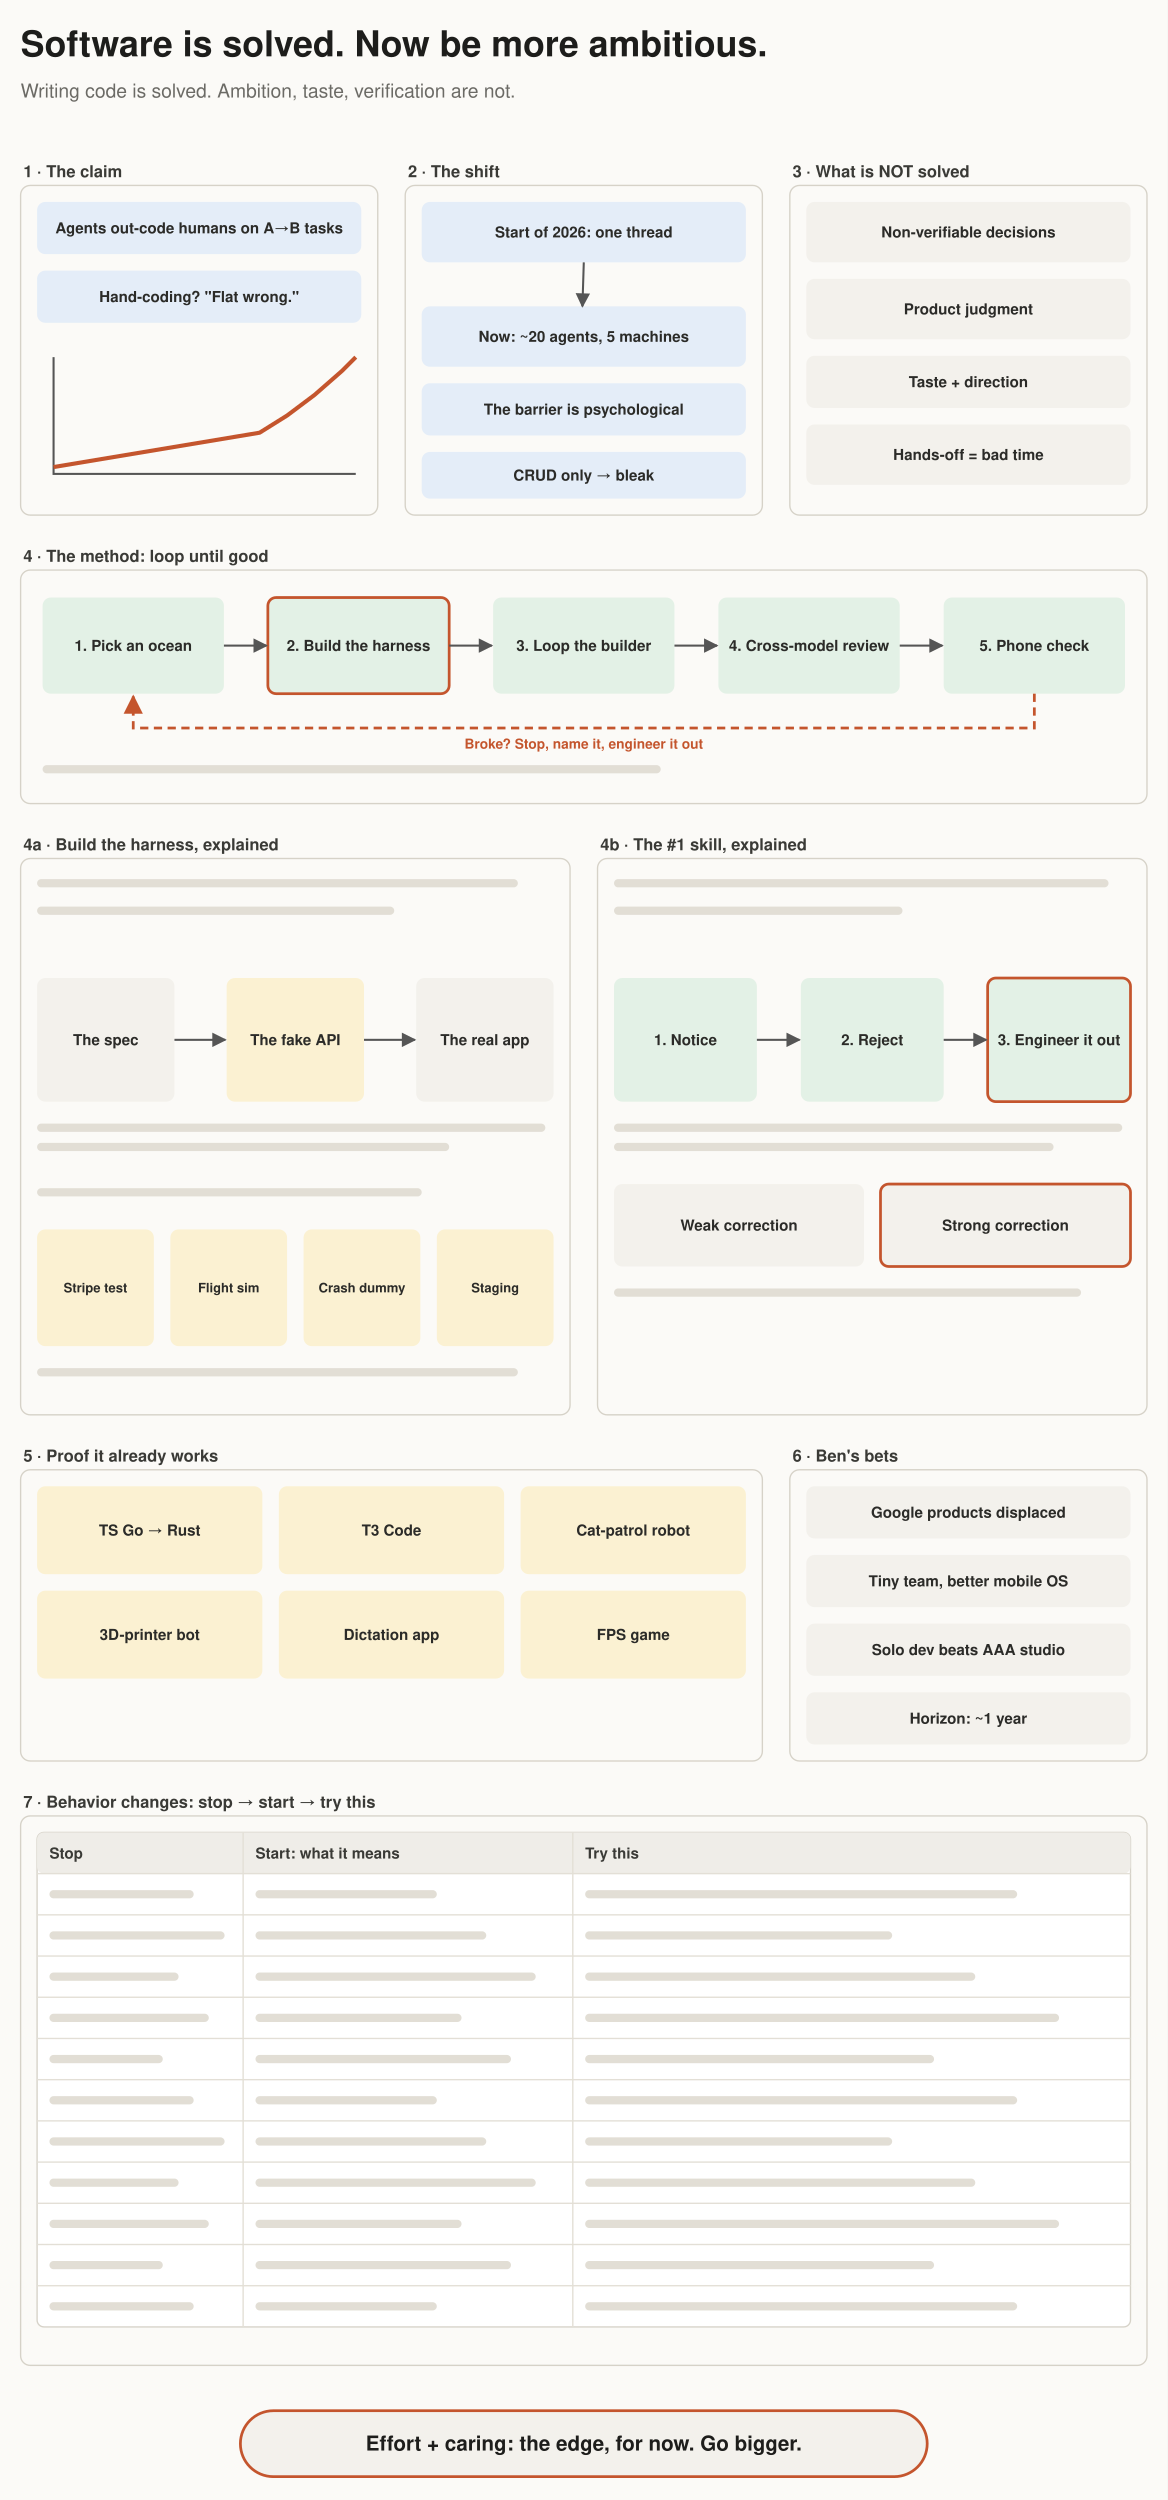
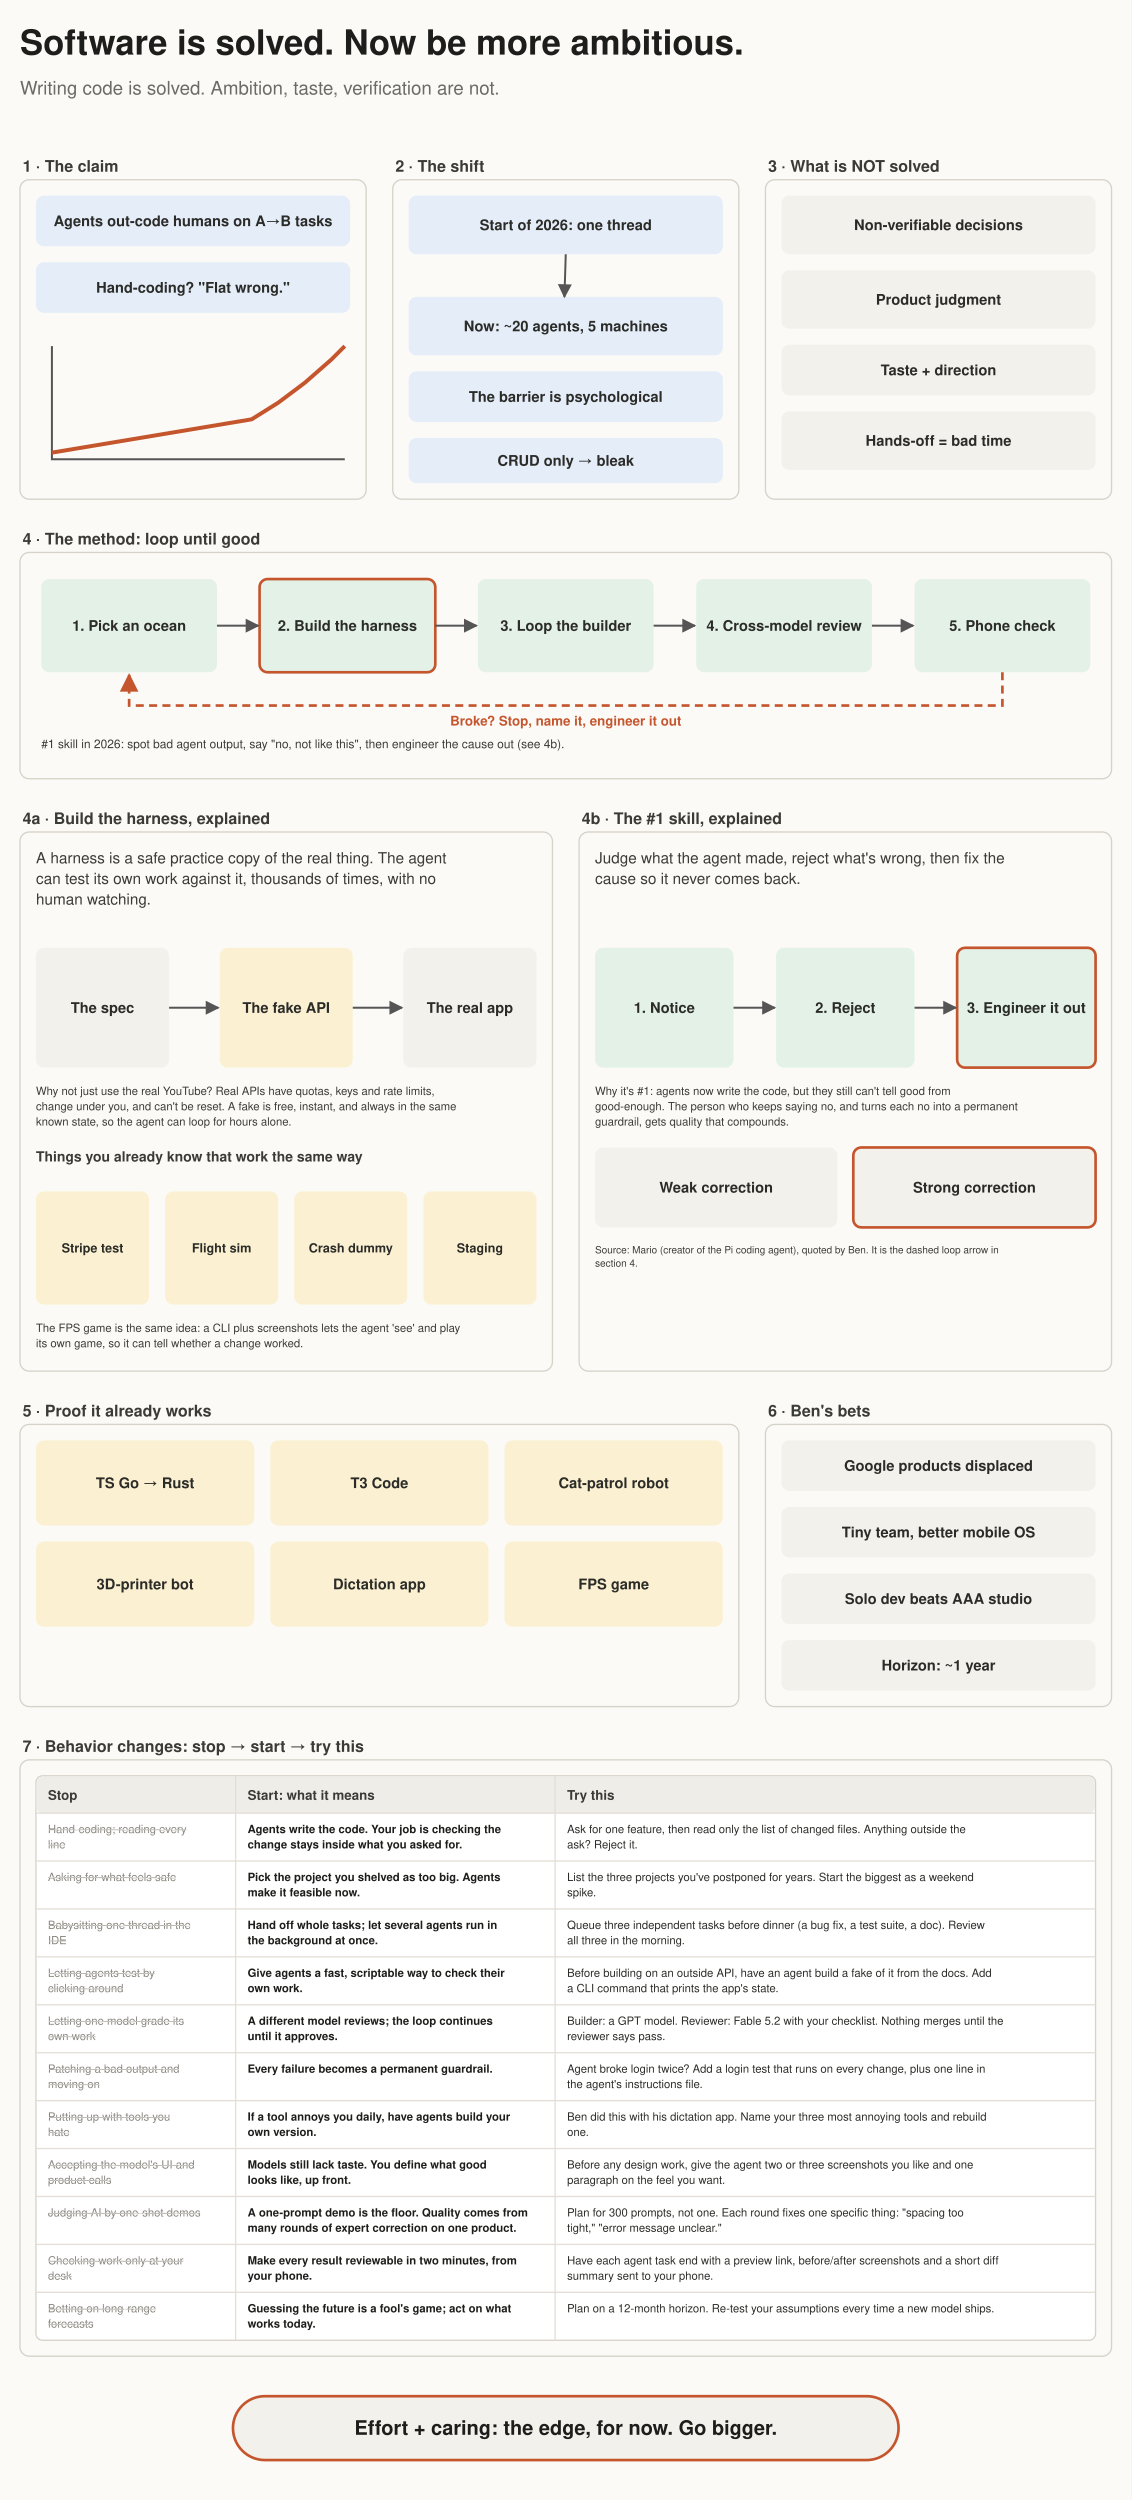
- <svg xmlns="http://www.w3.org/2000/svg" viewBox="-30 -30 1700 3640" font-family="-apple-system,Segoe UI,Helvetica,Arial,sans-serif" role="img" aria-label="Map of the whiteboard used to build this summary">
+ <svg xmlns="http://www.w3.org/2000/svg" viewBox="-30 -30 1700 3756" font-family="-apple-system,Segoe UI,Helvetica,Arial,sans-serif" role="img" aria-label="Map of the whiteboard used to build this summary">
  <defs>
    <marker id="ah" viewBox="0 0 10 10" refX="9" refY="5" markerWidth="7" markerHeight="7" orient="auto">
      <path d="M0,0 L10,5 L0,10 z" fill="#555" />
    </marker>
    <marker id="ahr" viewBox="0 0 10 10" refX="9" refY="5" markerWidth="7" markerHeight="7" orient="auto">
      <path d="M0,0 L10,5 L0,10 z" fill="#c4552d" />
    </marker>
  </defs>
-   <rect x="-30" y="-30" width="1700" height="3640" fill="#fbfaf7" />
+   <rect x="-30" y="-30" width="1700" height="3756" fill="#fbfaf7" />
  <text x="0" y="52" font-size="52" font-weight="700" fill="#1d1d1b">Software is solved. Now be more ambitious.</text>
  <text x="0" y="112" font-size="28" fill="#6b6a65">Writing code is solved. Ambition, taste, verification are not.</text>
  <rect x="0" y="240" width="520" height="480" rx="14" fill="none" stroke="#d6d2c8" stroke-width="2" />
  <text x="4" y="228" font-size="24" font-weight="700" fill="#3a3a36">1 · The claim</text>
  <rect x="560" y="240" width="520" height="480" rx="14" fill="none" stroke="#d6d2c8" stroke-width="2" />
  <text x="564" y="228" font-size="24" font-weight="700" fill="#3a3a36">2 · The shift</text>
  <rect x="1120" y="240" width="520" height="480" rx="14" fill="none" stroke="#d6d2c8" stroke-width="2" />
  <text x="1124" y="228" font-size="24" font-weight="700" fill="#3a3a36">3 · What is NOT solved</text>
  <rect x="0" y="800" width="1640" height="340" rx="14" fill="none" stroke="#d6d2c8" stroke-width="2" />
  <text x="4" y="788" font-size="24" font-weight="700" fill="#3a3a36">4 · The method: loop until good</text>
  <rect x="0" y="1220" width="800" height="810" rx="14" fill="none" stroke="#d6d2c8" stroke-width="2" />
  <text x="4" y="1208" font-size="24" font-weight="700" fill="#3a3a36">4a · Build the harness, explained</text>
  <rect x="840" y="1220" width="800" height="810" rx="14" fill="none" stroke="#d6d2c8" stroke-width="2" />
  <text x="844" y="1208" font-size="24" font-weight="700" fill="#3a3a36">4b · The #1 skill, explained</text>
  <rect x="0" y="2110" width="1080" height="424" rx="14" fill="none" stroke="#d6d2c8" stroke-width="2" />
  <text x="4" y="2098" font-size="24" font-weight="700" fill="#3a3a36">5 · Proof it already works</text>
  <rect x="1120" y="2110" width="520" height="424" rx="14" fill="none" stroke="#d6d2c8" stroke-width="2" />
  <text x="1124" y="2098" font-size="24" font-weight="700" fill="#3a3a36">6 · Ben's bets</text>
-   <rect x="0" y="2614" width="1640" height="800" rx="14" fill="none" stroke="#d6d2c8" stroke-width="2" />
+   <rect x="0" y="2614" width="1640" height="896" rx="14" fill="none" stroke="#d6d2c8" stroke-width="2" />
  <text x="4" y="2602" font-size="24" font-weight="700" fill="#3a3a36">7 · Behavior changes: stop → start → try this</text>
  <rect x="24" y="264" width="472" height="76" rx="12" fill="#e4edf8" stroke="none" />
  <text x="260.0" y="309.7" text-anchor="middle" font-size="22" font-weight="600" fill="#2b2b28">Agents out-code humans on A→B tasks</text>
  <rect x="24" y="364" width="472" height="76" rx="12" fill="#e4edf8" stroke="none" />
  <text x="260.0" y="409.7" text-anchor="middle" font-size="22" font-weight="600" fill="#2b2b28">Hand-coding? "Flat wrong."</text>
  <rect x="584" y="264" width="472" height="88" rx="12" fill="#e4edf8" stroke="none" />
  <text x="820.0" y="315.7" text-anchor="middle" font-size="22" font-weight="600" fill="#2b2b28">Start of 2026: one thread</text>
  <rect x="584" y="416" width="472" height="88" rx="12" fill="#e4edf8" stroke="none" />
  <text x="820.0" y="467.7" text-anchor="middle" font-size="22" font-weight="600" fill="#2b2b28">Now: ~20 agents, 5 machines</text>
  <rect x="584" y="528" width="472" height="76" rx="12" fill="#e4edf8" stroke="none" />
  <text x="820.0" y="573.7" text-anchor="middle" font-size="22" font-weight="600" fill="#2b2b28">The barrier is psychological</text>
  <rect x="584" y="628" width="472" height="68" rx="12" fill="#e4edf8" stroke="none" />
  <text x="820.0" y="669.7" text-anchor="middle" font-size="22" font-weight="600" fill="#2b2b28">CRUD only → bleak</text>
  <rect x="1144" y="264" width="472" height="88" rx="12" fill="#f3f1ec" stroke="none" />
  <text x="1380.0" y="315.7" text-anchor="middle" font-size="22" font-weight="600" fill="#2b2b28">Non-verifiable decisions</text>
  <rect x="1144" y="376" width="472" height="88" rx="12" fill="#f3f1ec" stroke="none" />
  <text x="1380.0" y="427.7" text-anchor="middle" font-size="22" font-weight="600" fill="#2b2b28">Product judgment</text>
  <rect x="1144" y="488" width="472" height="76" rx="12" fill="#f3f1ec" stroke="none" />
  <text x="1380.0" y="533.7" text-anchor="middle" font-size="22" font-weight="600" fill="#2b2b28">Taste + direction</text>
  <rect x="1144" y="588" width="472" height="88" rx="12" fill="#f3f1ec" stroke="none" />
  <text x="1380.0" y="639.7" text-anchor="middle" font-size="22" font-weight="600" fill="#2b2b28">Hands-off = bad time</text>
  <rect x="32" y="840" width="264" height="140" rx="12" fill="#e3f1e6" stroke="none" />
  <text x="164.0" y="917.7" text-anchor="middle" font-size="22" font-weight="600" fill="#2b2b28">1. Pick an ocean</text>
  <rect x="360" y="840" width="264" height="140" rx="12" fill="#e3f1e6" stroke="#c4552d" stroke-width="4" />
  <text x="492.0" y="917.7" text-anchor="middle" font-size="22" font-weight="600" fill="#2b2b28">2. Build the harness</text>
  <rect x="688" y="840" width="264" height="140" rx="12" fill="#e3f1e6" stroke="none" />
  <text x="820.0" y="917.7" text-anchor="middle" font-size="22" font-weight="600" fill="#2b2b28">3. Loop the builder</text>
  <rect x="1016" y="840" width="264" height="140" rx="12" fill="#e3f1e6" stroke="none" />
  <text x="1148.0" y="917.7" text-anchor="middle" font-size="22" font-weight="600" fill="#2b2b28">4. Cross-model review</text>
  <rect x="1344" y="840" width="264" height="140" rx="12" fill="#e3f1e6" stroke="none" />
  <text x="1476.0" y="917.7" text-anchor="middle" font-size="22" font-weight="600" fill="#2b2b28">5. Phone check</text>
  <rect x="24" y="1394" width="200" height="180" rx="12" fill="#f3f1ec" stroke="none" />
  <text x="124.0" y="1491.7" text-anchor="middle" font-size="22" font-weight="600" fill="#2b2b28">The spec</text>
  <rect x="300" y="1394" width="200" height="180" rx="12" fill="#fbf1d2" stroke="none" />
  <text x="400.0" y="1491.7" text-anchor="middle" font-size="22" font-weight="600" fill="#2b2b28">The fake API</text>
  <rect x="576" y="1394" width="200" height="180" rx="12" fill="#f3f1ec" stroke="none" />
  <text x="676.0" y="1491.7" text-anchor="middle" font-size="22" font-weight="600" fill="#2b2b28">The real app</text>
  <rect x="24" y="1760" width="170" height="170" rx="12" fill="#fbf1d2" stroke="none" />
  <text x="109.0" y="1851.65" text-anchor="middle" font-size="19" font-weight="600" fill="#2b2b28">Stripe test</text>
  <rect x="218" y="1760" width="170" height="170" rx="12" fill="#fbf1d2" stroke="none" />
  <text x="303.0" y="1851.65" text-anchor="middle" font-size="19" font-weight="600" fill="#2b2b28">Flight sim</text>
  <rect x="412" y="1760" width="170" height="170" rx="12" fill="#fbf1d2" stroke="none" />
  <text x="497.0" y="1851.65" text-anchor="middle" font-size="19" font-weight="600" fill="#2b2b28">Crash dummy</text>
  <rect x="606" y="1760" width="170" height="170" rx="12" fill="#fbf1d2" stroke="none" />
  <text x="691.0" y="1851.65" text-anchor="middle" font-size="19" font-weight="600" fill="#2b2b28">Staging</text>
  <rect x="864" y="1394" width="208" height="180" rx="12" fill="#e3f1e6" stroke="none" />
  <text x="968.0" y="1491.7" text-anchor="middle" font-size="22" font-weight="600" fill="#2b2b28">1. Notice</text>
  <rect x="1136" y="1394" width="208" height="180" rx="12" fill="#e3f1e6" stroke="none" />
  <text x="1240.0" y="1491.7" text-anchor="middle" font-size="22" font-weight="600" fill="#2b2b28">2. Reject</text>
  <rect x="1408" y="1394" width="208" height="180" rx="12" fill="#e3f1e6" stroke="#c4552d" stroke-width="4" />
  <text x="1512.0" y="1491.7" text-anchor="middle" font-size="22" font-weight="600" fill="#2b2b28">3. Engineer it out</text>
  <rect x="864" y="1694" width="364" height="120" rx="12" fill="#f3f1ec" stroke="none" />
  <text x="1046.0" y="1761.7" text-anchor="middle" font-size="22" font-weight="600" fill="#2b2b28">Weak correction</text>
  <rect x="1252" y="1694" width="364" height="120" rx="12" fill="#f3f1ec" stroke="#c4552d" stroke-width="4" />
  <text x="1434.0" y="1761.7" text-anchor="middle" font-size="22" font-weight="600" fill="#2b2b28">Strong correction</text>
  <rect x="24" y="2134" width="328" height="128" rx="12" fill="#fbf1d2" stroke="none" />
  <text x="188.0" y="2205.7" text-anchor="middle" font-size="22" font-weight="600" fill="#2b2b28">TS Go → Rust</text>
  <rect x="376" y="2134" width="328" height="128" rx="12" fill="#fbf1d2" stroke="none" />
  <text x="540.0" y="2205.7" text-anchor="middle" font-size="22" font-weight="600" fill="#2b2b28">T3 Code</text>
  <rect x="728" y="2134" width="328" height="128" rx="12" fill="#fbf1d2" stroke="none" />
  <text x="892.0" y="2205.7" text-anchor="middle" font-size="22" font-weight="600" fill="#2b2b28">Cat-patrol robot</text>
  <rect x="24" y="2286" width="328" height="128" rx="12" fill="#fbf1d2" stroke="none" />
  <text x="188.0" y="2357.7" text-anchor="middle" font-size="22" font-weight="600" fill="#2b2b28">3D-printer bot</text>
  <rect x="376" y="2286" width="328" height="128" rx="12" fill="#fbf1d2" stroke="none" />
  <text x="540.0" y="2357.7" text-anchor="middle" font-size="22" font-weight="600" fill="#2b2b28">Dictation app</text>
  <rect x="728" y="2286" width="328" height="128" rx="12" fill="#fbf1d2" stroke="none" />
  <text x="892.0" y="2357.7" text-anchor="middle" font-size="22" font-weight="600" fill="#2b2b28">FPS game</text>
  <rect x="1144" y="2134" width="472" height="76" rx="12" fill="#f3f1ec" stroke="none" />
  <text x="1380.0" y="2179.7" text-anchor="middle" font-size="22" font-weight="600" fill="#2b2b28">Google products displaced</text>
  <rect x="1144" y="2234" width="472" height="76" rx="12" fill="#f3f1ec" stroke="none" />
  <text x="1380.0" y="2279.7" text-anchor="middle" font-size="22" font-weight="600" fill="#2b2b28">Tiny team, better mobile OS</text>
  <rect x="1144" y="2334" width="472" height="76" rx="12" fill="#f3f1ec" stroke="none" />
  <text x="1380.0" y="2379.7" text-anchor="middle" font-size="22" font-weight="600" fill="#2b2b28">Solo dev beats AAA studio</text>
  <rect x="1144" y="2434" width="472" height="76" rx="12" fill="#f3f1ec" stroke="none" />
  <text x="1380.0" y="2479.7" text-anchor="middle" font-size="22" font-weight="600" fill="#2b2b28">Horizon: ~1 year</text>
-   <rect x="24" y="1250" width="700" height="12" rx="6" fill="#e2ded5" />
-   <rect x="24" y="1290" width="520" height="12" rx="6" fill="#e2ded5" />
-   <rect x="24" y="1606" width="740" height="12" rx="6" fill="#e2ded5" />
-   <rect x="24" y="1634" width="600" height="12" rx="6" fill="#e2ded5" />
-   <rect x="24" y="1700" width="560" height="12" rx="6" fill="#e2ded5" />
-   <rect x="24" y="1962" width="700" height="12" rx="6" fill="#e2ded5" />
-   <rect x="864" y="1250" width="720" height="12" rx="6" fill="#e2ded5" />
-   <rect x="864" y="1290" width="420" height="12" rx="6" fill="#e2ded5" />
-   <rect x="864" y="1606" width="740" height="12" rx="6" fill="#e2ded5" />
-   <rect x="864" y="1634" width="640" height="12" rx="6" fill="#e2ded5" />
-   <rect x="864" y="1846" width="680" height="12" rx="6" fill="#e2ded5" />
-   <rect x="32" y="1084" width="900" height="12" rx="6" fill="#e2ded5" />
+   <text x="32" y="1094" font-size="18" font-weight="400" fill="#3a3a36">#1 skill in 2026: spot bad agent output, say "no, not like this", then engineer the cause out (see 4b).</text>
+   <text x="24" y="1267" font-size="23" font-weight="400" fill="#3a3a36">A harness is a safe practice copy of the real thing. The agent</text>
+   <text x="24" y="1298" font-size="23" font-weight="400" fill="#3a3a36">can test its own work against it, thousands of times, with no</text>
+   <text x="24" y="1329" font-size="23" font-weight="400" fill="#3a3a36">human watching.</text>
+   <text x="24" y="1615" font-size="17" font-weight="400" fill="#3a3a36">Why not just use the real YouTube? Real APIs have quotas, keys and rate limits,</text>
+   <text x="24" y="1638" font-size="17" font-weight="400" fill="#3a3a36">change under you, and can't be reset. A fake is free, instant, and always in the same</text>
+   <text x="24" y="1661" font-size="17" font-weight="400" fill="#3a3a36">known state, so the agent can loop for hours alone.</text>
+   <text x="24" y="1715" font-size="21" font-weight="700" fill="#3a3a36">Things you already know that work the same way</text>
+   <text x="24" y="1971" font-size="17" font-weight="400" fill="#3a3a36">The FPS game is the same idea: a CLI plus screenshots lets the agent 'see' and play</text>
+   <text x="24" y="1994" font-size="17" font-weight="400" fill="#3a3a36">its own game, so it can tell whether a change worked.</text>
+   <text x="864" y="1267" font-size="23" font-weight="400" fill="#3a3a36">Judge what the agent made, reject what's wrong, then fix the</text>
+   <text x="864" y="1298" font-size="23" font-weight="400" fill="#3a3a36">cause so it never comes back.</text>
+   <text x="864" y="1615" font-size="17" font-weight="400" fill="#3a3a36">Why it's #1: agents now write the code, but they still can't tell good from</text>
+   <text x="864" y="1638" font-size="17" font-weight="400" fill="#3a3a36">good-enough. The person who keeps saying no, and turns each no into a permanent</text>
+   <text x="864" y="1661" font-size="17" font-weight="400" fill="#3a3a36">guardrail, gets quality that compounds.</text>
+   <text x="864" y="1853" font-size="15" font-weight="400" fill="#3a3a36">Source: Mario (creator of the Pi coding agent), quoted by Ben. It is the dashed loop arrow in</text>
+   <text x="864" y="1873" font-size="15" font-weight="400" fill="#3a3a36">section 4.</text>
  <polyline points="48,490 48,660 488,660" fill="none" stroke="#555" stroke-width="3" />
  <polyline points="48,650 348,600 388,575 428,545 468,510 488,490" fill="none" stroke="#c4552d" stroke-width="6" stroke-linejoin="round" />
  <line x1="820" y1="352" x2="818" y2="416" stroke="#555" stroke-width="3" marker-end="url(#ah)" />
  <line x1="296" y1="910" x2="358" y2="910" stroke="#555" stroke-width="3" marker-end="url(#ah)" />
  <line x1="624" y1="910" x2="686" y2="910" stroke="#555" stroke-width="3" marker-end="url(#ah)" />
  <line x1="952" y1="910" x2="1014" y2="910" stroke="#555" stroke-width="3" marker-end="url(#ah)" />
  <line x1="1280" y1="910" x2="1342" y2="910" stroke="#555" stroke-width="3" marker-end="url(#ah)" />
  <line x1="224" y1="1484" x2="298" y2="1484" stroke="#555" stroke-width="3" marker-end="url(#ah)" />
  <line x1="500" y1="1484" x2="574" y2="1484" stroke="#555" stroke-width="3" marker-end="url(#ah)" />
  <line x1="1072" y1="1484" x2="1134" y2="1484" stroke="#555" stroke-width="3" marker-end="url(#ah)" />
  <line x1="1344" y1="1484" x2="1406" y2="1484" stroke="#555" stroke-width="3" marker-end="url(#ah)" />
  <polyline points="1476,980 1476,1030 164,1030 164,984" fill="none" stroke="#c4552d" stroke-width="4" stroke-dasharray="12 8" marker-end="url(#ahr)" />
  <text x="820" y="1060" text-anchor="middle" font-size="20" fill="#c4552d" font-weight="600">Broke? Stop, name it, engineer it out</text>
-   <rect x="24" y="2638" width="1592" height="720" rx="10" fill="#ffffff" stroke="#d6d2c8" stroke-width="2" />
-   <rect x="24" y="2638" width="1592" height="60" rx="10" fill="#efede8" />
-   <line x1="24" y1="2698" x2="1616" y2="2698" stroke="#e3dfd6" stroke-width="2" />
-   <line x1="24" y1="2758" x2="1616" y2="2758" stroke="#e3dfd6" stroke-width="2" />
-   <line x1="24" y1="2818" x2="1616" y2="2818" stroke="#e3dfd6" stroke-width="2" />
-   <line x1="24" y1="2878" x2="1616" y2="2878" stroke="#e3dfd6" stroke-width="2" />
-   <line x1="24" y1="2938" x2="1616" y2="2938" stroke="#e3dfd6" stroke-width="2" />
-   <line x1="24" y1="2998" x2="1616" y2="2998" stroke="#e3dfd6" stroke-width="2" />
-   <line x1="24" y1="3058" x2="1616" y2="3058" stroke="#e3dfd6" stroke-width="2" />
-   <line x1="24" y1="3118" x2="1616" y2="3118" stroke="#e3dfd6" stroke-width="2" />
-   <line x1="24" y1="3178" x2="1616" y2="3178" stroke="#e3dfd6" stroke-width="2" />
-   <line x1="24" y1="3238" x2="1616" y2="3238" stroke="#e3dfd6" stroke-width="2" />
-   <line x1="24" y1="3298" x2="1616" y2="3298" stroke="#e3dfd6" stroke-width="2" />
-   <text x="42" y="2676" font-size="22" font-weight="700" fill="#3a3a36">Stop</text>
-   <rect x="42" y="2722" width="210" height="12" rx="6" fill="#e2ded5" />
-   <rect x="42" y="2782" width="255" height="12" rx="6" fill="#e2ded5" />
-   <rect x="42" y="2842" width="188" height="12" rx="6" fill="#e2ded5" />
-   <rect x="42" y="2902" width="232" height="12" rx="6" fill="#e2ded5" />
-   <rect x="42" y="2962" width="165" height="12" rx="6" fill="#e2ded5" />
-   <rect x="42" y="3022" width="210" height="12" rx="6" fill="#e2ded5" />
-   <rect x="42" y="3082" width="255" height="12" rx="6" fill="#e2ded5" />
-   <rect x="42" y="3142" width="188" height="12" rx="6" fill="#e2ded5" />
-   <rect x="42" y="3202" width="232" height="12" rx="6" fill="#e2ded5" />
-   <rect x="42" y="3262" width="165" height="12" rx="6" fill="#e2ded5" />
-   <rect x="42" y="3322" width="210" height="12" rx="6" fill="#e2ded5" />
-   <line x1="324" y1="2638" x2="324" y2="3358" stroke="#e3dfd6" stroke-width="2" />
-   <text x="342" y="2676" font-size="22" font-weight="700" fill="#3a3a36">Start: what it means</text>
-   <rect x="342" y="2722" width="264" height="12" rx="6" fill="#e2ded5" />
-   <rect x="342" y="2782" width="336" height="12" rx="6" fill="#e2ded5" />
-   <rect x="342" y="2842" width="408" height="12" rx="6" fill="#e2ded5" />
-   <rect x="342" y="2902" width="300" height="12" rx="6" fill="#e2ded5" />
-   <rect x="342" y="2962" width="372" height="12" rx="6" fill="#e2ded5" />
-   <rect x="342" y="3022" width="264" height="12" rx="6" fill="#e2ded5" />
-   <rect x="342" y="3082" width="336" height="12" rx="6" fill="#e2ded5" />
-   <rect x="342" y="3142" width="408" height="12" rx="6" fill="#e2ded5" />
-   <rect x="342" y="3202" width="300" height="12" rx="6" fill="#e2ded5" />
-   <rect x="342" y="3262" width="372" height="12" rx="6" fill="#e2ded5" />
-   <rect x="342" y="3322" width="264" height="12" rx="6" fill="#e2ded5" />
-   <line x1="804" y1="2638" x2="804" y2="3358" stroke="#e3dfd6" stroke-width="2" />
-   <text x="822" y="2676" font-size="22" font-weight="700" fill="#3a3a36">Try this</text>
-   <rect x="822" y="2722" width="629" height="12" rx="6" fill="#e2ded5" />
-   <rect x="822" y="2782" width="447" height="12" rx="6" fill="#e2ded5" />
-   <rect x="822" y="2842" width="568" height="12" rx="6" fill="#e2ded5" />
-   <rect x="822" y="2902" width="690" height="12" rx="6" fill="#e2ded5" />
-   <rect x="822" y="2962" width="508" height="12" rx="6" fill="#e2ded5" />
-   <rect x="822" y="3022" width="629" height="12" rx="6" fill="#e2ded5" />
-   <rect x="822" y="3082" width="447" height="12" rx="6" fill="#e2ded5" />
-   <rect x="822" y="3142" width="568" height="12" rx="6" fill="#e2ded5" />
-   <rect x="822" y="3202" width="690" height="12" rx="6" fill="#e2ded5" />
-   <rect x="822" y="3262" width="508" height="12" rx="6" fill="#e2ded5" />
-   <rect x="822" y="3322" width="629" height="12" rx="6" fill="#e2ded5" />
-   <rect x="320" y="3480" width="1000" height="96" rx="48" fill="#f3f1ec" stroke="#c4552d" stroke-width="4" />
-   <text x="820" y="3538" text-anchor="middle" font-size="30" font-weight="600" fill="#1d1d1b">Effort + caring: the edge, for now. Go bigger.</text>
+   <rect x="24" y="2638" width="1592" height="848" rx="10" fill="#ffffff" stroke="#d6d2c8" stroke-width="2" />
+   <rect x="25" y="2639" width="1590" height="56" rx="10" fill="#efede8" />
+   <text x="42" y="2674" font-size="20" font-weight="700" fill="#3a3a36">Stop</text>
+   <line x1="324" y1="2638" x2="324" y2="3486" stroke="#e3dfd6" stroke-width="2" />
+   <text x="342" y="2674" font-size="20" font-weight="700" fill="#3a3a36">Start: what it means</text>
+   <line x1="804" y1="2638" x2="804" y2="3486" stroke="#e3dfd6" stroke-width="2" />
+   <text x="822" y="2674" font-size="20" font-weight="700" fill="#3a3a36">Try this</text>
+   <line x1="24" y1="2694" x2="1616" y2="2694" stroke="#e3dfd6" stroke-width="2" />
+   <text x="42" y="2724" font-size="17" font-weight="400" fill="#8a877f" text-decoration="line-through">Hand-coding; reading every</text>
+   <text x="42" y="2747" font-size="17" font-weight="400" fill="#8a877f" text-decoration="line-through">line</text>
+   <text x="342" y="2724" font-size="17" font-weight="600" fill="#1d1d1b">Agents write the code. Your job is checking the</text>
+   <text x="342" y="2747" font-size="17" font-weight="600" fill="#1d1d1b">change stays inside what you asked for.</text>
+   <text x="822" y="2724" font-size="17" font-weight="400" fill="#2b2b28">Ask for one feature, then read only the list of changed files. Anything outside the</text>
+   <text x="822" y="2747" font-size="17" font-weight="400" fill="#2b2b28">ask? Reject it.</text>
+   <line x1="24" y1="2766" x2="1616" y2="2766" stroke="#e3dfd6" stroke-width="2" />
+   <text x="42" y="2796" font-size="17" font-weight="400" fill="#8a877f" text-decoration="line-through">Asking for what feels safe</text>
+   <text x="342" y="2796" font-size="17" font-weight="600" fill="#1d1d1b">Pick the project you shelved as too big. Agents</text>
+   <text x="342" y="2819" font-size="17" font-weight="600" fill="#1d1d1b">make it feasible now.</text>
+   <text x="822" y="2796" font-size="17" font-weight="400" fill="#2b2b28">List the three projects you've postponed for years. Start the biggest as a weekend</text>
+   <text x="822" y="2819" font-size="17" font-weight="400" fill="#2b2b28">spike.</text>
+   <line x1="24" y1="2838" x2="1616" y2="2838" stroke="#e3dfd6" stroke-width="2" />
+   <text x="42" y="2868" font-size="17" font-weight="400" fill="#8a877f" text-decoration="line-through">Babysitting one thread in the</text>
+   <text x="42" y="2891" font-size="17" font-weight="400" fill="#8a877f" text-decoration="line-through">IDE</text>
+   <text x="342" y="2868" font-size="17" font-weight="600" fill="#1d1d1b">Hand off whole tasks; let several agents run in</text>
+   <text x="342" y="2891" font-size="17" font-weight="600" fill="#1d1d1b">the background at once.</text>
+   <text x="822" y="2868" font-size="17" font-weight="400" fill="#2b2b28">Queue three independent tasks before dinner (a bug fix, a test suite, a doc). Review</text>
+   <text x="822" y="2891" font-size="17" font-weight="400" fill="#2b2b28">all three in the morning.</text>
+   <line x1="24" y1="2910" x2="1616" y2="2910" stroke="#e3dfd6" stroke-width="2" />
+   <text x="42" y="2940" font-size="17" font-weight="400" fill="#8a877f" text-decoration="line-through">Letting agents test by</text>
+   <text x="42" y="2963" font-size="17" font-weight="400" fill="#8a877f" text-decoration="line-through">clicking around</text>
+   <text x="342" y="2940" font-size="17" font-weight="600" fill="#1d1d1b">Give agents a fast, scriptable way to check their</text>
+   <text x="342" y="2963" font-size="17" font-weight="600" fill="#1d1d1b">own work.</text>
+   <text x="822" y="2940" font-size="17" font-weight="400" fill="#2b2b28">Before building on an outside API, have an agent build a fake of it from the docs. Add</text>
+   <text x="822" y="2963" font-size="17" font-weight="400" fill="#2b2b28">a CLI command that prints the app's state.</text>
+   <line x1="24" y1="2982" x2="1616" y2="2982" stroke="#e3dfd6" stroke-width="2" />
+   <text x="42" y="3012" font-size="17" font-weight="400" fill="#8a877f" text-decoration="line-through">Letting one model grade its</text>
+   <text x="42" y="3035" font-size="17" font-weight="400" fill="#8a877f" text-decoration="line-through">own work</text>
+   <text x="342" y="3012" font-size="17" font-weight="600" fill="#1d1d1b">A different model reviews; the loop continues</text>
+   <text x="342" y="3035" font-size="17" font-weight="600" fill="#1d1d1b">until it approves.</text>
+   <text x="822" y="3012" font-size="17" font-weight="400" fill="#2b2b28">Builder: a GPT model. Reviewer: Fable 5.2 with your checklist. Nothing merges until the</text>
+   <text x="822" y="3035" font-size="17" font-weight="400" fill="#2b2b28">reviewer says pass.</text>
+   <line x1="24" y1="3054" x2="1616" y2="3054" stroke="#e3dfd6" stroke-width="2" />
+   <text x="42" y="3084" font-size="17" font-weight="400" fill="#8a877f" text-decoration="line-through">Patching a bad output and</text>
+   <text x="42" y="3107" font-size="17" font-weight="400" fill="#8a877f" text-decoration="line-through">moving on</text>
+   <text x="342" y="3084" font-size="17" font-weight="600" fill="#1d1d1b">Every failure becomes a permanent guardrail.</text>
+   <text x="822" y="3084" font-size="17" font-weight="400" fill="#2b2b28">Agent broke login twice? Add a login test that runs on every change, plus one line in</text>
+   <text x="822" y="3107" font-size="17" font-weight="400" fill="#2b2b28">the agent's instructions file.</text>
+   <line x1="24" y1="3126" x2="1616" y2="3126" stroke="#e3dfd6" stroke-width="2" />
+   <text x="42" y="3156" font-size="17" font-weight="400" fill="#8a877f" text-decoration="line-through">Putting up with tools you</text>
+   <text x="42" y="3179" font-size="17" font-weight="400" fill="#8a877f" text-decoration="line-through">hate</text>
+   <text x="342" y="3156" font-size="17" font-weight="600" fill="#1d1d1b">If a tool annoys you daily, have agents build your</text>
+   <text x="342" y="3179" font-size="17" font-weight="600" fill="#1d1d1b">own version.</text>
+   <text x="822" y="3156" font-size="17" font-weight="400" fill="#2b2b28">Ben did this with his dictation app. Name your three most annoying tools and rebuild</text>
+   <text x="822" y="3179" font-size="17" font-weight="400" fill="#2b2b28">one.</text>
+   <line x1="24" y1="3198" x2="1616" y2="3198" stroke="#e3dfd6" stroke-width="2" />
+   <text x="42" y="3228" font-size="17" font-weight="400" fill="#8a877f" text-decoration="line-through">Accepting the model's UI and</text>
+   <text x="42" y="3251" font-size="17" font-weight="400" fill="#8a877f" text-decoration="line-through">product calls</text>
+   <text x="342" y="3228" font-size="17" font-weight="600" fill="#1d1d1b">Models still lack taste. You define what good</text>
+   <text x="342" y="3251" font-size="17" font-weight="600" fill="#1d1d1b">looks like, up front.</text>
+   <text x="822" y="3228" font-size="17" font-weight="400" fill="#2b2b28">Before any design work, give the agent two or three screenshots you like and one</text>
+   <text x="822" y="3251" font-size="17" font-weight="400" fill="#2b2b28">paragraph on the feel you want.</text>
+   <line x1="24" y1="3270" x2="1616" y2="3270" stroke="#e3dfd6" stroke-width="2" />
+   <text x="42" y="3300" font-size="17" font-weight="400" fill="#8a877f" text-decoration="line-through">Judging AI by one-shot demos</text>
+   <text x="342" y="3300" font-size="17" font-weight="600" fill="#1d1d1b">A one-prompt demo is the floor. Quality comes from</text>
+   <text x="342" y="3323" font-size="17" font-weight="600" fill="#1d1d1b">many rounds of expert correction on one product.</text>
+   <text x="822" y="3300" font-size="17" font-weight="400" fill="#2b2b28">Plan for 300 prompts, not one. Each round fixes one specific thing: "spacing too</text>
+   <text x="822" y="3323" font-size="17" font-weight="400" fill="#2b2b28">tight," "error message unclear."</text>
+   <line x1="24" y1="3342" x2="1616" y2="3342" stroke="#e3dfd6" stroke-width="2" />
+   <text x="42" y="3372" font-size="17" font-weight="400" fill="#8a877f" text-decoration="line-through">Checking work only at your</text>
+   <text x="42" y="3395" font-size="17" font-weight="400" fill="#8a877f" text-decoration="line-through">desk</text>
+   <text x="342" y="3372" font-size="17" font-weight="600" fill="#1d1d1b">Make every result reviewable in two minutes, from</text>
+   <text x="342" y="3395" font-size="17" font-weight="600" fill="#1d1d1b">your phone.</text>
+   <text x="822" y="3372" font-size="17" font-weight="400" fill="#2b2b28">Have each agent task end with a preview link, before/after screenshots and a short diff</text>
+   <text x="822" y="3395" font-size="17" font-weight="400" fill="#2b2b28">summary sent to your phone.</text>
+   <line x1="24" y1="3414" x2="1616" y2="3414" stroke="#e3dfd6" stroke-width="2" />
+   <text x="42" y="3444" font-size="17" font-weight="400" fill="#8a877f" text-decoration="line-through">Betting on long-range</text>
+   <text x="42" y="3467" font-size="17" font-weight="400" fill="#8a877f" text-decoration="line-through">forecasts</text>
+   <text x="342" y="3444" font-size="17" font-weight="600" fill="#1d1d1b">Guessing the future is a fool's game; act on what</text>
+   <text x="342" y="3467" font-size="17" font-weight="600" fill="#1d1d1b">works today.</text>
+   <text x="822" y="3444" font-size="17" font-weight="400" fill="#2b2b28">Plan on a 12-month horizon. Re-test your assumptions every time a new model ships.</text>
+   <rect x="320" y="3570" width="1000" height="96" rx="48" fill="#f3f1ec" stroke="#c4552d" stroke-width="4" />
+   <text x="820" y="3628" text-anchor="middle" font-size="30" font-weight="600" fill="#1d1d1b">Effort + caring: the edge, for now. Go bigger.</text>
</svg>
